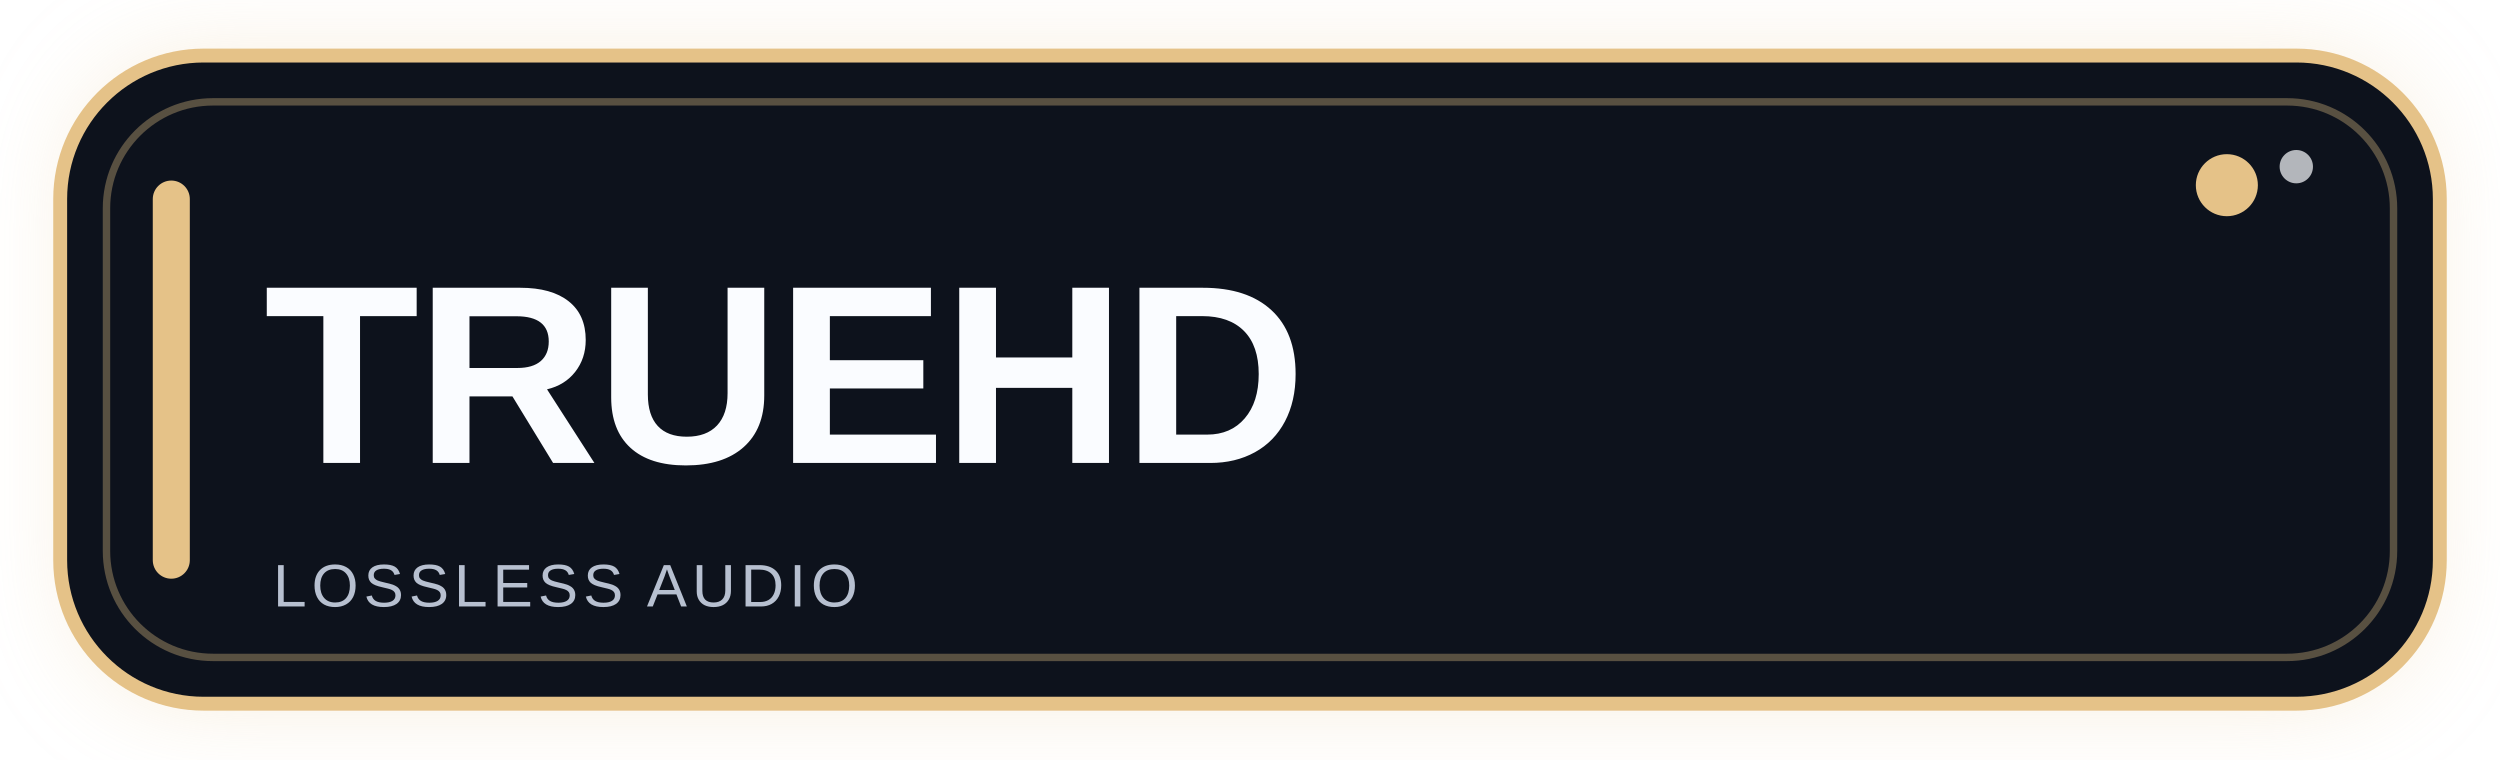
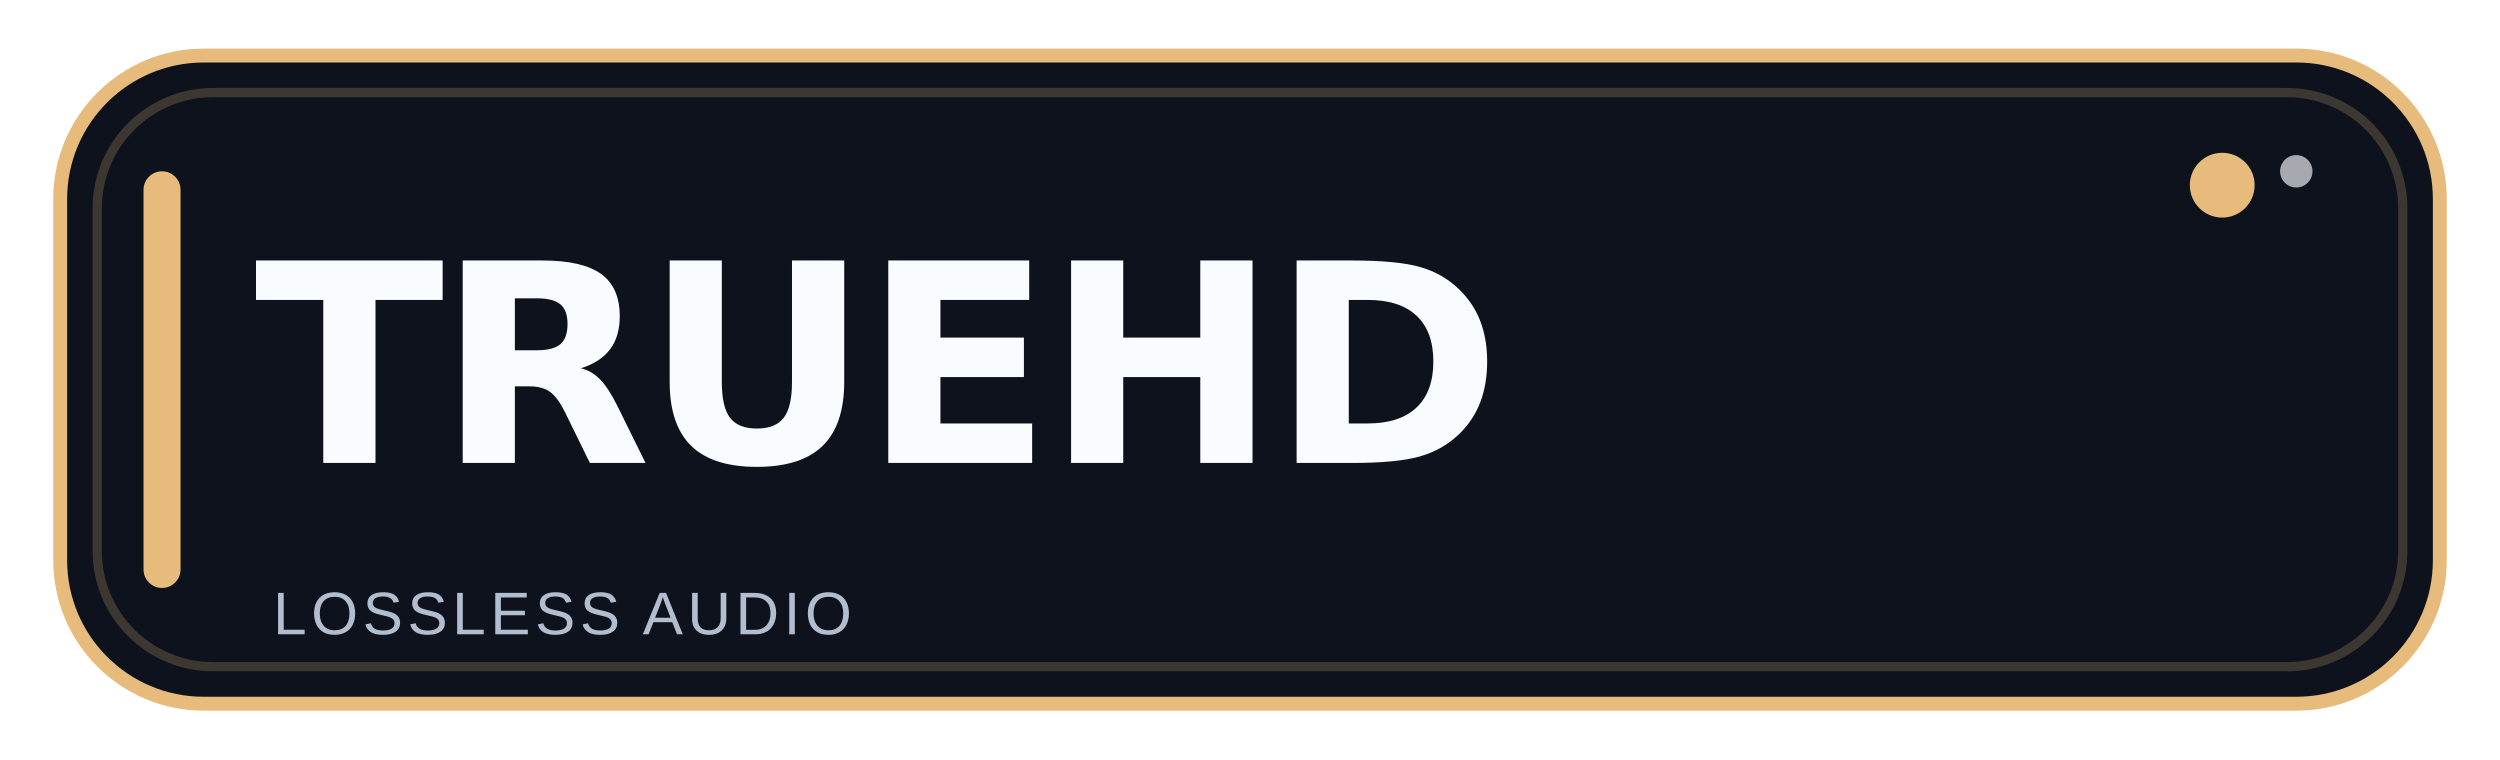
<svg xmlns="http://www.w3.org/2000/svg" width="540" height="164" viewBox="0 0 540 164" role="img" aria-label="TRUEHD">
  <defs>
    <filter id="glow">
-       <feGaussianBlur stdDeviation="10" />
+       <feGaussianBlur stdDeviation="7" />
    </filter>
  </defs>
-   <rect x="15" y="11" width="510" height="142" rx="29" fill="#E5C288" opacity=".26" filter="url(#glow)" />
-   <rect x="13" y="12" width="514" height="140" rx="31" fill="#0D121C" stroke="#E5C288" stroke-width="3" />
-   <rect x="23" y="22" width="494" height="120" rx="23" fill="none" stroke="#E5C288" stroke-width="1.6" stroke-opacity=".35" />
-   <rect x="33" y="39" width="8" height="86" rx="4" fill="#E5C288" />
-   <circle cx="481" cy="40" r="6.7" fill="#E5C288" />
-   <circle cx="496" cy="36" r="3.6" fill="#FAFCFF" opacity=".7" />
-   <text x="57" y="100" font-family="Arial,DejaVu Sans,sans-serif" font-weight="800" font-size="55" fill="#FAFCFF" letter-spacing="-.8">TRUEHD</text>
-   <text x="59" y="131" font-family="Arial,DejaVu Sans,sans-serif" font-size="13" letter-spacing="1.1" fill="#B7C0D0">LOSSLESS AUDIO</text>
+   <rect x="29" y="27" width="482" height="110" rx="31" fill="#E6BB7B" opacity=".16" filter="url(#glow)" />
+   <rect x="13" y="12" width="514" height="140" rx="31" fill="#0D121C" stroke="#E6BB7B" stroke-width="3" />
+   <rect x="21" y="20" width="498" height="124" rx="25" fill="none" stroke="#E6BB7B" stroke-opacity=".22" stroke-width="2" />
+   <rect x="31" y="37" width="8" height="90" rx="4" fill="#E6BB7B" />
+   <circle cx="480" cy="40" r="7" fill="#E6BB7B" />
+   <circle cx="496" cy="37" r="3.5" fill="#F8FBFF" opacity=".65" />
+   <text x="55" y="100" font-size="60" letter-spacing="-1.5" font-family="DejaVu Sans,Arial,sans-serif" font-weight="800" fill="#F8FBFF">TRUEHD</text>
+   <text x="59" y="137" font-size="13" letter-spacing="1" font-family="Arial,sans-serif" fill="#B1BECF">LOSSLESS AUDIO</text>
</svg>
